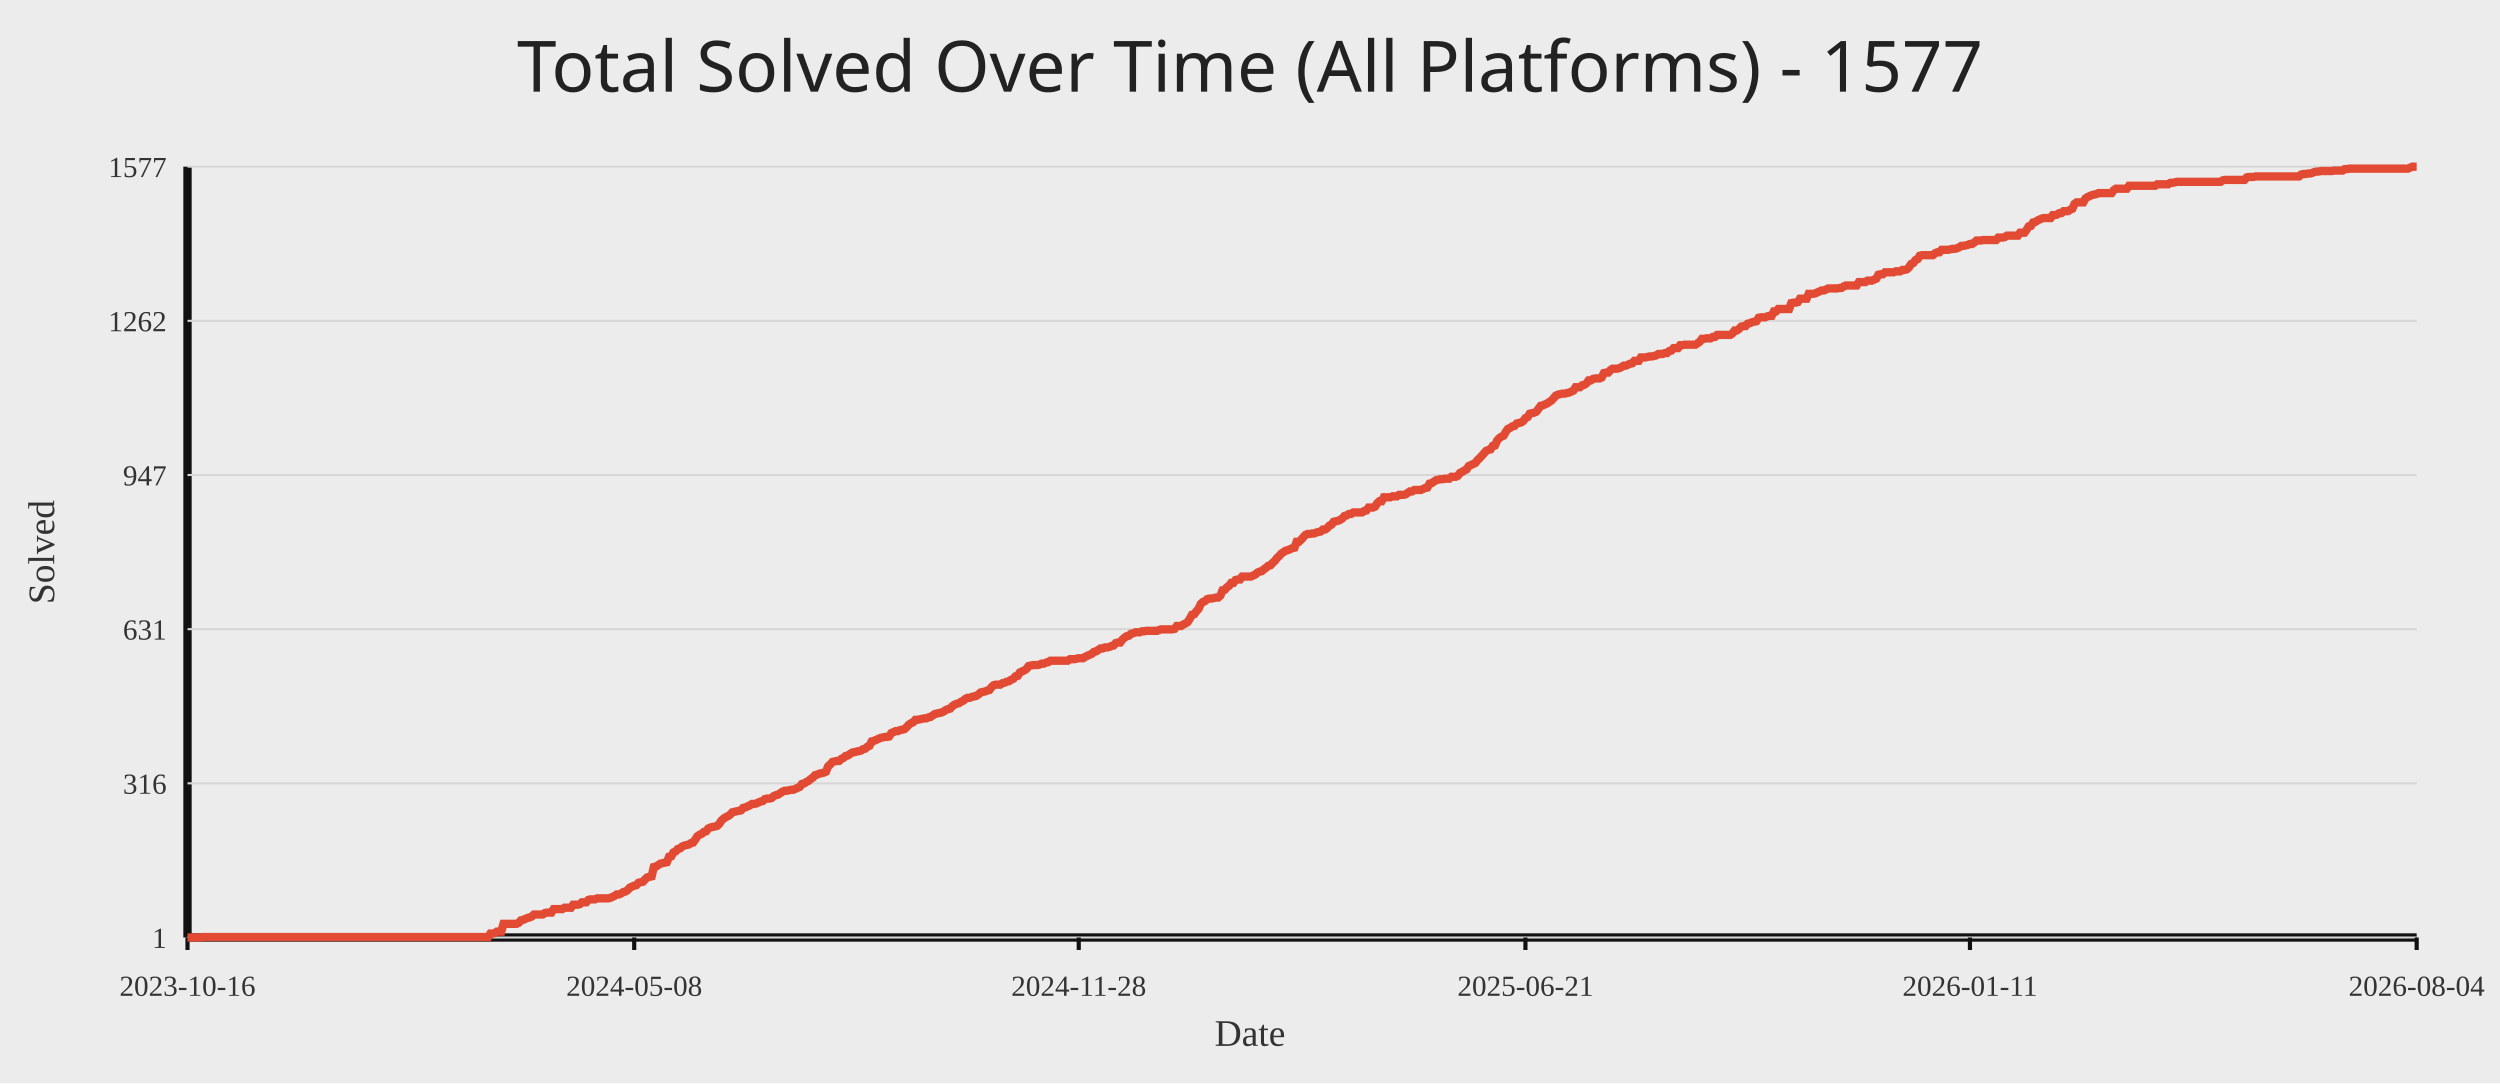
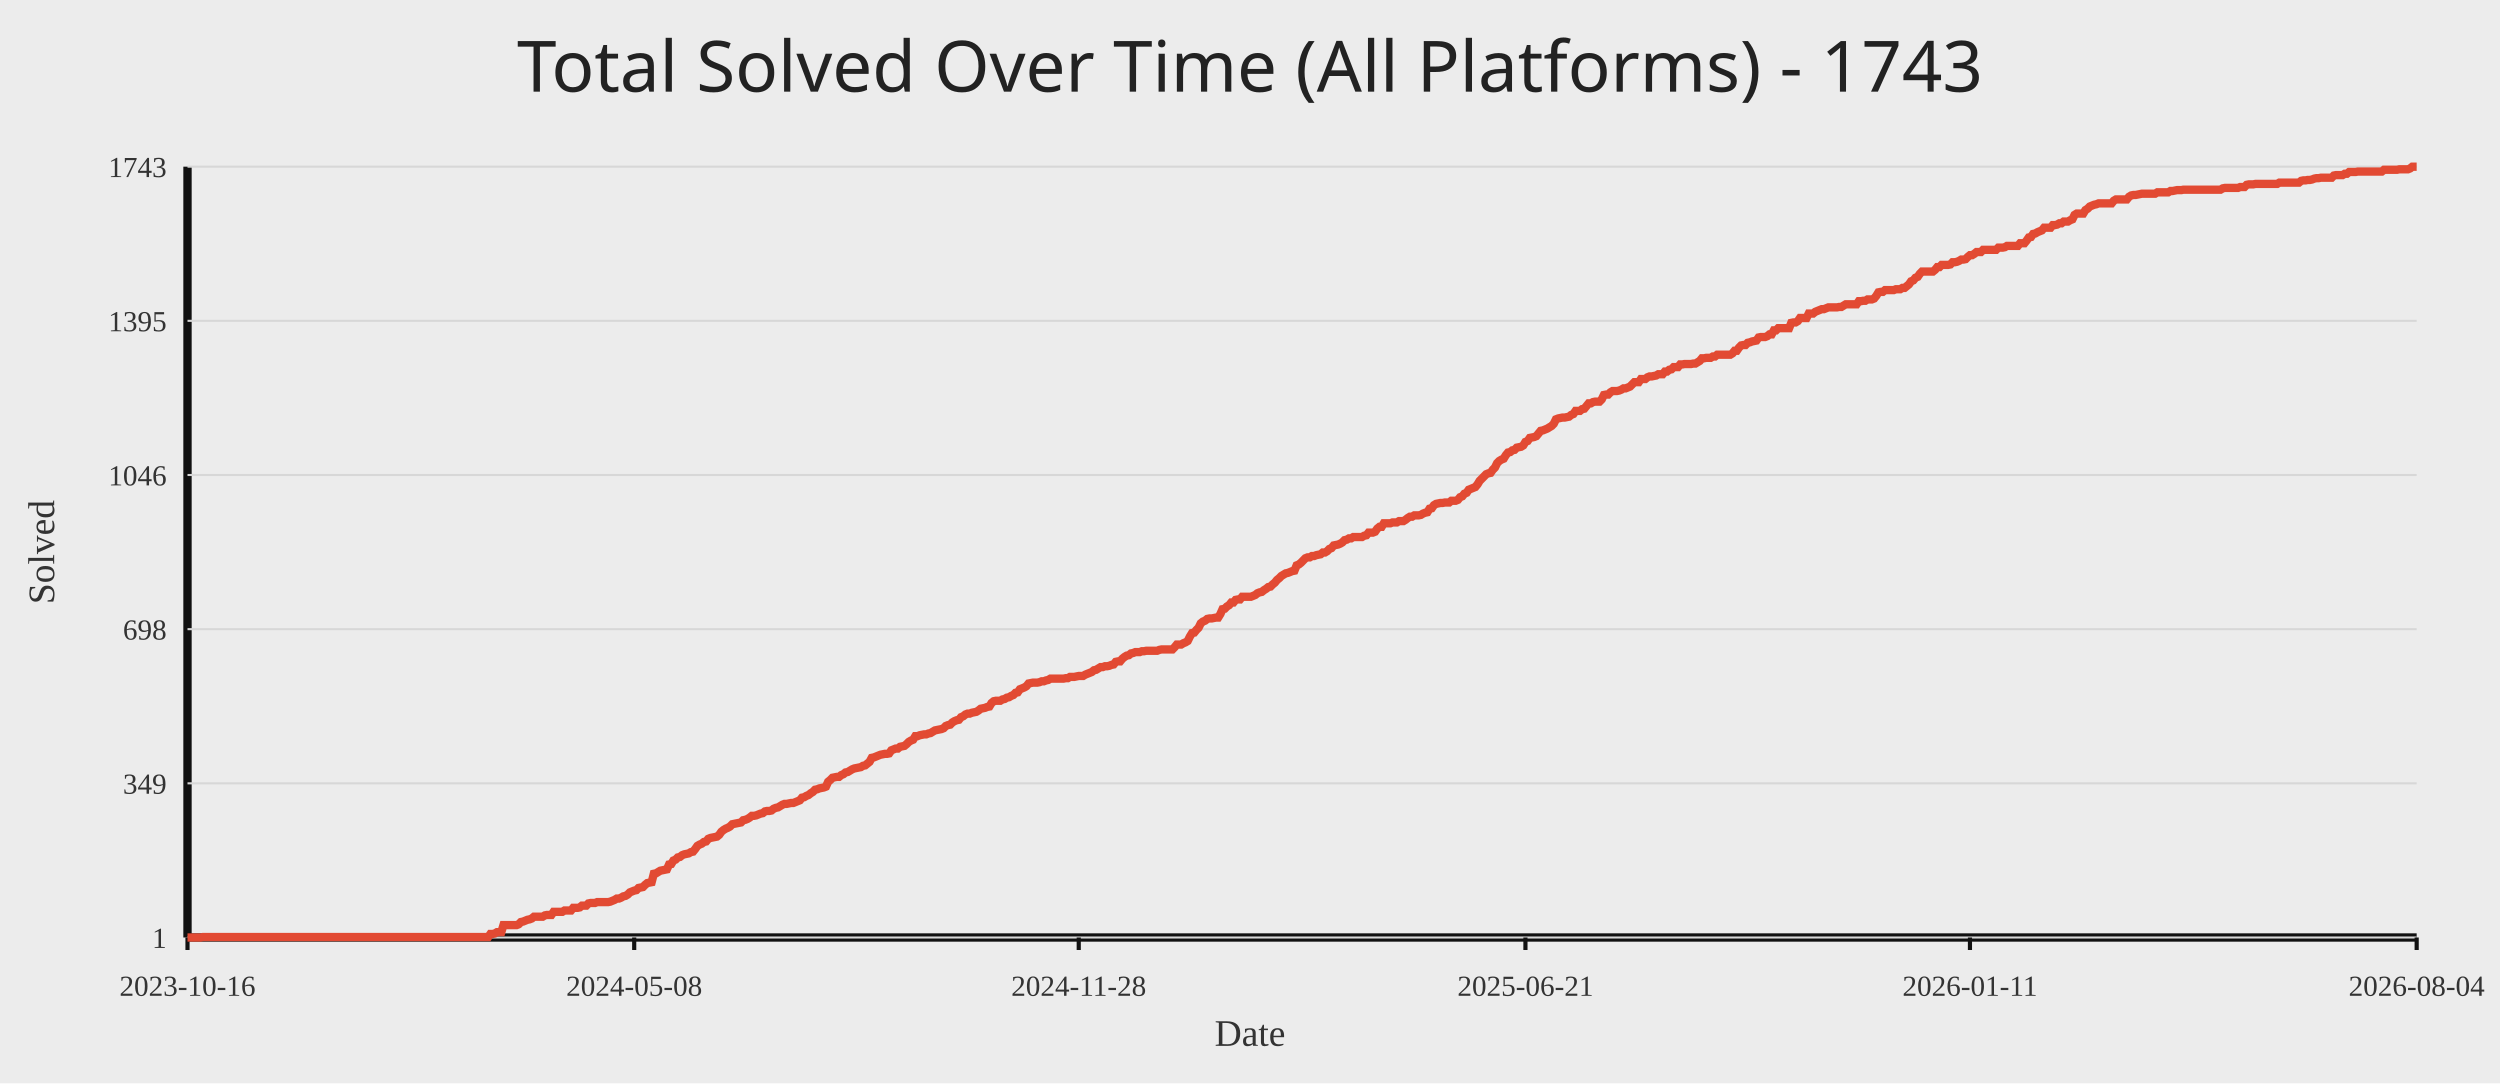
<svg xmlns="http://www.w3.org/2000/svg" width="1200" height="520">
  <rect width="100%" height="100%" fill="#ececec" />
-   <text x="50%" y="44" text-anchor="middle" fill="#222" font-size="34" font-family="Comic Sans MS, Segoe UI">Total Solved Over Time (All Platforms) - 1577</text>
+   <text x="50%" y="44" text-anchor="middle" fill="#222" font-size="34" font-family="Comic Sans MS, Segoe UI">Total Solved Over Time (All Platforms) - 1743</text>
  <line x1="90" y1="450" x2="1160" y2="450" stroke="#111" stroke-width="4" />
  <line x1="90" y1="80" x2="90" y2="450" stroke="#111" stroke-width="4" />
  <line x1="90" y1="450.00" x2="1160" y2="450.00" stroke="#d7d7d7" stroke-width="1" />
  <text x="80" y="455.00" text-anchor="end" fill="#333" font-size="14">1</text>
  <line x1="90" y1="376.00" x2="1160" y2="376.00" stroke="#d7d7d7" stroke-width="1" />
-   <text x="80" y="381.00" text-anchor="end" fill="#333" font-size="14">316</text>
+   <text x="80" y="381.00" text-anchor="end" fill="#333" font-size="14">349</text>
  <line x1="90" y1="302.00" x2="1160" y2="302.00" stroke="#d7d7d7" stroke-width="1" />
-   <text x="80" y="307.00" text-anchor="end" fill="#333" font-size="14">631</text>
+   <text x="80" y="307.00" text-anchor="end" fill="#333" font-size="14">698</text>
  <line x1="90" y1="228.00" x2="1160" y2="228.00" stroke="#d7d7d7" stroke-width="1" />
-   <text x="80" y="233.00" text-anchor="end" fill="#333" font-size="14">947</text>
+   <text x="80" y="233.00" text-anchor="end" fill="#333" font-size="14">1046</text>
  <line x1="90" y1="154.00" x2="1160" y2="154.00" stroke="#d7d7d7" stroke-width="1" />
-   <text x="80" y="159.00" text-anchor="end" fill="#333" font-size="14">1262</text>
+   <text x="80" y="159.00" text-anchor="end" fill="#333" font-size="14">1395</text>
  <line x1="90" y1="80.00" x2="1160" y2="80.00" stroke="#d7d7d7" stroke-width="1" />
-   <text x="80" y="85.00" text-anchor="end" fill="#333" font-size="14">1577</text>
+   <text x="80" y="85.00" text-anchor="end" fill="#333" font-size="14">1743</text>
  <line x1="90.00" y1="450" x2="90.00" y2="456" stroke="#111" stroke-width="2" />
  <text x="90.00" y="478" text-anchor="middle" fill="#333" font-size="14">2023-10-16</text>
  <line x1="304.42" y1="450" x2="304.42" y2="456" stroke="#111" stroke-width="2" />
  <text x="304.42" y="478" text-anchor="middle" fill="#333" font-size="14">2024-05-08</text>
  <line x1="517.79" y1="450" x2="517.79" y2="456" stroke="#111" stroke-width="2" />
  <text x="517.79" y="478" text-anchor="middle" fill="#333" font-size="14">2024-11-28</text>
  <line x1="732.21" y1="450" x2="732.21" y2="456" stroke="#111" stroke-width="2" />
  <text x="732.21" y="478" text-anchor="middle" fill="#333" font-size="14">2025-06-21</text>
  <line x1="945.58" y1="450" x2="945.58" y2="456" stroke="#111" stroke-width="2" />
  <text x="945.58" y="478" text-anchor="middle" fill="#333" font-size="14">2026-01-11</text>
  <line x1="1160.00" y1="450" x2="1160.00" y2="456" stroke="#111" stroke-width="2" />
  <text x="1160.00" y="478" text-anchor="middle" fill="#333" font-size="14">2026-08-04</text>
-   <polyline fill="none" stroke="#e24a33" stroke-width="4" points="90.00,450.00 91.05,450.00 92.09,450.00 93.14,450.00 94.18,450.00 95.23,450.00 96.28,450.00 97.32,449.77 98.37,449.77 99.41,449.77 100.46,449.77 101.51,449.77 102.55,449.77 103.60,449.77 104.64,449.77 105.69,449.77 106.74,449.77 107.78,449.77 108.83,449.77 109.87,449.77 110.92,449.77 111.96,449.77 113.01,449.77 114.06,449.77 115.10,449.77 116.15,449.77 117.19,449.77 118.24,449.77 119.29,449.77 120.33,449.77 121.38,449.77 122.42,449.77 123.47,449.77 124.52,449.77 125.56,449.77 126.61,449.77 127.65,449.77 128.70,449.77 129.75,449.77 130.79,449.77 131.84,449.77 132.88,449.77 133.93,449.77 134.98,449.77 136.02,449.77 137.07,449.77 138.11,449.77 139.16,449.77 140.21,449.77 141.25,449.77 142.30,449.77 143.34,449.77 144.39,449.77 145.43,449.77 146.48,449.77 147.53,449.77 148.57,449.77 149.62,449.77 150.66,449.77 151.71,449.77 152.76,449.77 153.80,449.77 154.85,449.77 155.89,449.77 156.94,449.77 157.99,449.77 159.03,449.77 160.08,449.77 161.12,449.77 162.17,449.77 163.22,449.77 164.26,449.77 165.31,449.77 166.35,449.77 167.40,449.77 168.45,449.77 169.49,449.77 170.54,449.77 171.58,449.77 172.63,449.77 173.68,449.77 174.72,449.77 175.77,449.77 176.81,449.77 177.86,449.77 178.91,449.77 179.95,449.77 181.00,449.77 182.04,449.77 183.09,449.77 184.13,449.77 185.18,449.77 186.23,449.77 187.27,449.77 188.32,449.77 189.36,449.77 190.41,449.77 191.46,449.77 192.50,449.77 193.55,449.77 194.59,449.77 195.64,449.77 196.69,449.77 197.73,449.77 198.78,449.77 199.82,449.77 200.87,449.77 201.92,449.77 202.96,449.77 204.01,449.77 205.05,449.77 206.10,449.77 207.15,449.77 208.19,449.77 209.24,449.77 210.28,449.77 211.33,449.77 212.38,449.77 213.42,449.77 214.47,449.77 215.51,449.77 216.56,449.77 217.61,449.77 218.65,449.77 219.70,449.77 220.74,449.77 221.79,449.77 222.83,449.77 223.88,449.77 224.93,449.77 225.97,449.77 227.02,449.77 228.06,449.77 229.11,449.77 230.16,449.77 231.20,449.77 232.25,449.77 233.29,449.77 234.34,449.77 235.39,448.12 236.43,448.12 237.48,447.89 238.52,447.18 239.57,447.18 240.62,447.18 241.66,443.43 242.71,443.43 243.75,443.43 244.80,443.43 245.85,443.43 246.89,443.43 247.94,443.43 248.98,442.96 250.03,441.78 251.08,441.55 252.12,441.08 253.17,440.61 254.21,440.37 255.26,439.90 256.30,438.97 257.35,438.97 258.40,438.97 259.44,438.97 260.49,438.97 261.53,438.26 262.58,438.03 263.63,438.03 264.67,438.03 265.72,436.38 266.76,436.38 267.81,436.38 268.86,436.38 269.90,436.38 270.95,435.68 271.99,435.68 273.04,435.68 274.09,435.68 275.13,434.27 276.18,434.27 277.22,434.27 278.27,434.04 279.32,433.10 280.36,433.10 281.41,433.10 282.45,431.92 283.50,431.69 284.55,431.69 285.59,431.69 286.64,431.22 287.68,431.22 288.73,431.22 289.78,431.22 290.82,431.22 291.87,431.22 292.91,430.98 293.96,430.51 295.00,430.04 296.05,429.34 297.10,429.34 298.14,428.87 299.19,428.17 300.23,427.93 301.28,427.23 302.33,426.05 303.37,425.58 304.42,425.11 305.46,424.88 306.51,423.71 307.56,423.47 308.60,423.24 309.65,422.06 310.69,421.12 311.74,420.89 312.79,420.65 313.83,416.19 314.88,415.96 315.92,415.25 316.97,414.55 318.02,414.31 319.06,414.08 320.11,413.85 321.15,411.26 322.20,411.03 323.25,409.15 324.29,408.68 325.34,407.51 326.38,407.27 327.43,406.33 328.48,405.86 329.52,405.63 330.57,405.39 331.61,404.69 332.66,404.45 333.70,403.05 334.75,401.40 335.80,400.70 336.84,400.23 337.89,399.29 338.93,399.05 339.98,397.65 341.03,397.18 342.07,396.94 343.12,396.71 344.16,396.47 345.21,395.53 346.26,393.89 347.30,392.95 348.35,392.25 349.39,391.78 350.44,391.07 351.49,389.90 352.53,389.66 353.58,389.43 354.62,389.19 355.67,388.96 356.72,387.79 357.76,387.55 358.81,387.08 359.85,386.61 360.90,385.91 361.95,385.91 362.99,385.67 364.04,385.20 365.08,384.73 366.13,384.50 367.17,383.56 368.22,383.32 369.27,383.32 370.31,383.09 371.36,382.15 372.40,381.68 373.45,381.45 374.50,380.74 375.54,380.04 376.59,379.57 377.63,379.57 378.68,379.33 379.73,379.10 380.77,379.10 381.82,378.63 382.86,378.16 383.91,377.69 384.96,376.28 386.00,376.05 387.05,375.34 388.09,374.87 389.14,373.93 390.19,373.23 391.23,372.06 392.28,371.82 393.32,371.35 394.37,371.12 395.42,370.88 396.46,370.41 397.51,367.83 398.55,366.89 399.60,365.72 400.65,365.48 401.69,365.25 402.74,365.25 403.78,364.31 404.83,363.84 405.87,362.90 406.92,362.66 407.97,361.96 409.01,361.26 410.06,361.02 411.10,360.79 412.15,360.55 413.20,360.32 414.24,359.61 415.29,359.38 416.33,358.44 417.38,357.97 418.43,355.86 419.47,355.62 420.52,355.15 421.56,354.68 422.61,354.21 423.66,353.98 424.70,353.74 425.75,353.74 426.79,353.51 427.84,351.87 428.89,351.40 429.93,350.93 430.98,350.93 432.02,350.46 433.07,350.22 434.12,349.99 435.16,349.05 436.21,347.87 437.25,347.17 438.30,346.70 439.35,345.53 440.39,345.53 441.44,345.29 442.48,345.06 443.53,344.82 444.57,344.82 445.62,344.35 446.67,344.12 447.71,343.41 448.76,342.71 449.80,342.47 450.85,342.24 451.90,342.01 452.94,341.54 453.99,340.83 455.03,340.36 456.08,340.13 457.13,338.95 458.17,338.25 459.22,337.78 460.26,337.54 461.31,336.84 462.36,336.37 463.40,335.43 464.45,334.96 465.49,334.96 466.54,334.49 467.59,334.26 468.63,334.02 469.68,333.32 470.72,332.38 471.77,332.14 472.82,331.91 473.86,331.44 474.91,331.21 475.95,329.80 477.00,328.86 478.04,328.62 479.09,328.62 480.14,328.62 481.18,327.92 482.23,327.68 483.27,327.21 484.32,326.98 485.37,326.28 486.41,325.81 487.46,324.63 488.50,324.40 489.55,322.75 490.60,322.28 491.64,321.81 492.69,321.11 493.73,319.70 494.78,319.47 495.83,319.23 496.87,319.23 497.92,319.23 498.96,319.00 500.01,318.53 501.06,318.53 502.10,318.06 503.15,317.82 504.19,317.12 505.24,317.12 506.29,317.12 507.33,317.12 508.38,317.12 509.42,317.12 510.47,317.12 511.52,317.12 512.56,317.12 513.61,316.41 514.65,316.41 515.70,316.41 516.74,316.18 517.79,315.95 518.84,315.95 519.88,315.95 520.93,315.24 521.97,314.77 523.02,314.30 524.07,313.83 525.11,312.89 526.16,312.66 527.20,311.95 528.25,311.25 529.30,311.25 530.34,310.78 531.39,310.78 532.43,310.55 533.48,310.08 534.53,309.84 535.57,308.67 536.62,308.43 537.66,308.43 538.71,307.02 539.76,306.09 540.80,305.38 541.85,305.15 542.89,304.21 543.94,303.97 544.99,303.50 546.03,303.50 547.08,303.50 548.12,303.03 549.17,303.03 550.22,302.80 551.26,302.80 552.31,302.80 553.35,302.80 554.40,302.80 555.44,302.80 556.49,302.33 557.54,302.09 558.58,302.09 559.63,302.09 560.67,302.09 561.72,302.09 562.77,302.09 563.81,301.86 564.86,300.45 565.90,300.45 566.95,300.45 568.00,299.75 569.04,299.28 570.09,298.57 571.13,296.93 572.18,295.05 573.23,294.82 574.27,293.41 575.32,292.23 576.36,289.89 577.41,288.95 578.46,288.48 579.50,287.54 580.55,287.30 581.59,287.30 582.64,287.07 583.69,286.83 584.73,286.83 585.78,285.89 586.82,283.31 587.87,283.08 588.91,281.90 589.96,281.20 591.01,279.79 592.05,279.79 593.10,278.38 594.14,278.15 595.19,278.15 596.24,276.74 597.28,276.74 598.33,276.74 599.37,276.74 600.42,276.74 601.47,276.27 602.51,275.80 603.56,274.86 604.60,274.39 605.65,274.16 606.70,273.22 607.74,272.51 608.79,271.57 609.83,271.34 610.88,270.16 611.93,269.23 612.97,267.82 614.02,266.88 615.06,265.70 616.11,265.00 617.16,264.30 618.20,264.06 619.25,263.59 620.29,263.12 621.34,262.89 622.39,260.07 623.43,260.07 624.48,259.13 625.52,257.96 626.57,256.78 627.61,256.31 628.66,256.31 629.71,256.08 630.75,256.08 631.80,255.61 632.84,255.37 633.89,255.14 634.94,254.20 635.98,254.20 637.03,253.50 638.07,252.32 639.12,251.85 640.17,250.44 641.21,250.21 642.26,249.97 643.30,249.51 644.35,248.80 645.40,247.63 646.44,247.39 647.49,246.69 648.53,246.69 649.58,245.98 650.63,245.98 651.67,245.98 652.72,245.98 653.76,245.98 654.81,245.28 655.86,245.04 656.90,243.64 657.95,243.64 658.99,243.64 660.04,243.17 661.09,241.52 662.13,240.58 663.18,240.58 664.22,238.71 665.27,238.71 666.31,238.71 667.36,238.71 668.41,238.24 669.45,238.24 670.50,238.24 671.54,237.53 672.59,237.53 673.64,237.53 674.68,237.30 675.73,236.59 676.77,235.89 677.82,235.89 678.87,235.18 679.91,235.18 680.96,235.18 682.00,235.18 683.05,234.71 684.10,234.24 685.14,234.01 686.19,232.13 687.23,231.90 688.28,231.19 689.33,230.49 690.37,230.25 691.42,230.02 692.46,230.02 693.51,229.78 694.56,229.78 695.60,229.78 696.65,228.85 697.69,228.85 698.74,228.85 699.78,228.38 700.83,226.97 701.88,226.50 702.92,225.79 703.97,225.32 705.01,223.68 706.06,223.21 707.11,222.74 708.15,222.27 709.20,220.86 710.24,219.92 711.29,218.75 712.34,217.58 713.38,216.40 714.43,215.93 715.47,215.70 716.52,214.05 717.57,213.82 718.61,211.47 719.66,210.30 720.70,209.59 721.75,209.12 722.80,207.25 723.84,205.84 724.89,205.37 725.93,204.66 726.98,204.43 728.03,203.26 729.07,203.02 730.12,202.79 731.16,202.08 732.21,200.67 733.26,200.20 734.30,198.56 735.35,198.32 736.39,198.09 737.44,197.62 738.48,196.21 739.53,194.80 740.58,194.57 741.62,194.10 742.67,193.63 743.71,192.93 744.76,192.22 745.81,191.05 746.85,189.87 747.90,189.40 748.94,189.17 749.99,188.93 751.04,188.93 752.08,188.70 753.13,188.46 754.17,187.99 755.22,187.53 756.27,185.88 757.31,185.88 758.36,185.88 759.40,184.94 760.45,184.71 761.50,184.00 762.54,182.60 763.59,182.60 764.63,181.89 765.68,181.66 766.73,181.66 767.77,181.66 768.82,181.19 769.86,179.07 770.91,178.84 771.96,178.84 773.00,177.66 774.05,176.96 775.09,176.96 776.14,176.96 777.18,176.73 778.23,176.26 779.28,175.55 780.32,175.55 781.37,175.08 782.41,174.61 783.46,174.38 784.51,173.20 785.55,173.20 786.60,173.20 787.64,171.56 788.69,171.56 789.74,171.56 790.78,171.33 791.83,171.09 792.87,171.09 793.92,170.86 794.97,170.62 796.01,169.92 797.06,169.92 798.10,169.92 799.15,169.45 800.20,169.45 801.24,168.51 802.29,168.27 803.33,167.10 804.38,167.10 805.43,167.10 806.47,165.69 807.52,165.69 808.56,165.46 809.61,165.46 810.65,165.46 811.70,165.46 812.75,165.46 813.79,165.46 814.84,164.75 815.88,164.05 816.93,162.64 817.98,162.64 819.02,162.40 820.07,162.40 821.11,162.40 822.16,161.70 823.21,161.70 824.25,160.76 825.30,160.76 826.34,160.76 827.39,160.76 828.44,160.76 829.48,160.76 830.53,160.76 831.57,160.06 832.62,158.65 833.67,158.65 834.71,157.94 835.76,156.77 836.80,156.54 837.85,156.54 838.90,155.36 839.94,155.13 840.99,154.66 842.03,154.42 843.08,154.19 844.13,152.54 845.17,152.31 846.22,152.31 847.26,152.31 848.31,151.84 849.35,151.61 850.40,151.61 851.45,149.49 852.49,149.49 853.54,148.32 854.58,148.32 855.63,148.32 856.68,148.32 857.72,148.32 858.77,148.32 859.81,145.50 860.86,145.27 861.91,145.27 862.95,145.03 864.00,143.39 865.04,143.39 866.09,143.39 867.14,143.39 868.18,141.04 869.23,141.04 870.27,141.04 871.32,140.81 872.37,140.34 873.41,139.87 874.46,139.40 875.50,139.40 876.55,138.93 877.60,138.46 878.64,138.46 879.69,138.46 880.73,138.46 881.78,138.46 882.83,138.22 883.87,138.22 884.92,137.52 885.96,137.05 887.01,137.05 888.05,137.05 889.10,137.05 890.15,137.05 891.19,137.05 892.24,135.41 893.28,135.41 894.33,135.41 895.38,135.41 896.42,134.70 897.47,134.70 898.51,134.70 899.56,134.23 900.61,133.76 901.65,131.88 902.70,131.65 903.74,131.65 904.79,130.71 905.84,130.71 906.88,130.71 907.93,130.71 908.97,130.71 910.02,130.24 911.07,130.24 912.11,130.24 913.16,129.54 914.20,129.54 915.25,129.30 916.30,128.36 917.34,126.72 918.39,126.25 919.43,124.84 920.48,124.37 921.52,122.73 922.57,122.49 923.62,122.49 924.66,122.49 925.71,122.49 926.75,122.49 927.80,122.49 928.85,121.55 929.89,121.09 930.94,121.09 931.98,119.91 933.03,119.91 934.08,119.91 935.12,119.91 936.17,119.68 937.21,119.44 938.26,119.44 939.31,119.21 940.35,118.74 941.40,118.03 942.44,118.03 943.49,117.80 944.54,117.56 945.58,117.09 946.63,117.09 947.67,116.39 948.72,115.45 949.77,115.45 950.81,115.45 951.86,115.22 952.90,115.22 953.95,115.22 955.00,115.22 956.04,115.22 957.09,115.22 958.13,115.22 959.18,114.04 960.22,114.04 961.27,114.04 962.32,113.81 963.36,113.10 964.41,113.10 965.45,113.10 966.50,113.10 967.55,113.10 968.59,113.10 969.64,111.69 970.68,111.69 971.73,111.69 972.78,110.29 973.82,108.64 974.87,108.41 975.91,106.76 976.96,106.53 978.01,105.82 979.05,105.36 980.10,104.89 981.14,104.65 982.19,104.65 983.24,104.65 984.28,104.65 985.33,103.24 986.37,103.24 987.42,103.01 988.47,102.30 989.51,102.30 990.56,101.36 991.60,101.36 992.65,101.36 993.70,100.66 994.74,100.19 995.79,97.84 996.83,97.14 997.88,97.14 998.92,97.14 999.97,97.14 1001.02,95.26 1002.06,94.56 1003.11,94.09 1004.15,93.62 1005.20,93.38 1006.25,93.15 1007.29,92.68 1008.34,92.68 1009.38,92.68 1010.43,92.68 1011.48,92.68 1012.52,92.68 1013.57,92.68 1014.61,91.27 1015.66,90.56 1016.71,90.56 1017.75,90.56 1018.80,90.56 1019.84,90.56 1020.89,90.56 1021.94,89.16 1022.98,89.16 1024.03,89.16 1025.07,89.16 1026.12,89.16 1027.17,89.16 1028.21,89.16 1029.26,89.16 1030.30,89.16 1031.35,89.16 1032.39,89.16 1033.44,89.16 1034.49,89.16 1035.53,88.45 1036.58,88.45 1037.62,88.45 1038.67,88.45 1039.72,88.45 1040.76,88.45 1041.81,87.75 1042.85,87.75 1043.90,87.51 1044.95,87.28 1045.99,87.28 1047.04,87.28 1048.08,87.28 1049.13,87.28 1050.18,87.28 1051.22,87.28 1052.27,87.28 1053.31,87.28 1054.36,87.28 1055.41,87.28 1056.45,87.28 1057.50,87.28 1058.54,87.28 1059.59,87.28 1060.64,87.28 1061.68,87.28 1062.73,87.28 1063.77,87.28 1064.82,87.28 1065.87,87.28 1066.91,86.57 1067.96,86.34 1069.00,86.34 1070.05,86.34 1071.09,86.34 1072.14,86.34 1073.19,86.34 1074.23,86.34 1075.28,86.34 1076.32,86.34 1077.37,86.34 1078.42,85.16 1079.46,84.93 1080.51,84.93 1081.55,84.93 1082.60,84.70 1083.65,84.70 1084.69,84.70 1085.74,84.70 1086.78,84.70 1087.83,84.70 1088.88,84.70 1089.92,84.70 1090.97,84.70 1092.01,84.70 1093.06,84.70 1094.11,84.70 1095.15,84.70 1096.20,84.70 1097.24,84.70 1098.29,84.70 1099.34,84.70 1100.38,84.70 1101.43,84.70 1102.47,84.70 1103.52,84.70 1104.57,83.76 1105.61,83.52 1106.66,83.52 1107.70,83.29 1108.75,83.29 1109.79,83.05 1110.84,82.58 1111.89,82.35 1112.93,82.35 1113.98,82.11 1115.02,82.11 1116.07,82.11 1117.12,82.11 1118.16,82.11 1119.21,82.11 1120.25,81.88 1121.30,81.88 1122.35,81.88 1123.39,81.88 1124.44,81.88 1125.48,81.17 1126.53,81.17 1127.58,80.94 1128.62,80.94 1129.67,80.94 1130.71,80.94 1131.76,80.94 1132.81,80.94 1133.85,80.94 1134.90,80.94 1135.94,80.94 1136.99,80.94 1138.04,80.94 1139.08,80.94 1140.13,80.94 1141.17,80.94 1142.22,80.94 1143.26,80.94 1144.31,80.94 1145.36,80.94 1146.40,80.94 1147.45,80.94 1148.49,80.94 1149.54,80.94 1150.59,80.94 1151.63,80.94 1152.68,80.94 1153.72,80.94 1154.77,80.94 1155.82,80.94 1156.86,80.47 1157.91,80.00 1158.95,80.00 1160.00,80.00" />
+   <polyline fill="none" stroke="#e24a33" stroke-width="4" points="90.00,450.00 91.05,450.00 92.09,450.00 93.14,450.00 94.18,450.00 95.23,450.00 96.28,450.00 97.32,449.79 98.37,449.79 99.41,449.79 100.46,449.79 101.51,449.79 102.55,449.79 103.60,449.79 104.64,449.79 105.69,449.79 106.74,449.79 107.78,449.79 108.83,449.79 109.87,449.79 110.92,449.79 111.96,449.79 113.01,449.79 114.06,449.79 115.10,449.79 116.15,449.79 117.19,449.79 118.24,449.79 119.29,449.79 120.33,449.79 121.38,449.79 122.42,449.79 123.47,449.79 124.52,449.79 125.56,449.79 126.61,449.79 127.65,449.79 128.70,449.79 129.75,449.79 130.79,449.79 131.84,449.79 132.88,449.79 133.93,449.79 134.98,449.79 136.02,449.79 137.07,449.79 138.11,449.79 139.16,449.79 140.21,449.79 141.25,449.79 142.30,449.79 143.34,449.79 144.39,449.79 145.43,449.79 146.48,449.79 147.53,449.79 148.57,449.79 149.62,449.79 150.66,449.79 151.71,449.79 152.76,449.79 153.80,449.79 154.85,449.79 155.89,449.79 156.94,449.79 157.99,449.79 159.03,449.79 160.08,449.79 161.12,449.79 162.17,449.79 163.22,449.79 164.26,449.79 165.31,449.79 166.35,449.79 167.40,449.79 168.45,449.79 169.49,449.79 170.54,449.79 171.58,449.79 172.63,449.79 173.68,449.79 174.72,449.79 175.77,449.79 176.81,449.79 177.86,449.79 178.91,449.79 179.95,449.79 181.00,449.79 182.04,449.79 183.09,449.79 184.13,449.79 185.18,449.79 186.23,449.79 187.27,449.79 188.32,449.79 189.36,449.79 190.41,449.79 191.46,449.79 192.50,449.79 193.55,449.79 194.59,449.79 195.64,449.79 196.69,449.79 197.73,449.79 198.78,449.79 199.82,449.79 200.87,449.79 201.92,449.79 202.96,449.79 204.01,449.79 205.05,449.79 206.10,449.79 207.15,449.79 208.19,449.79 209.24,449.79 210.28,449.79 211.33,449.79 212.38,449.79 213.42,449.79 214.47,449.79 215.51,449.79 216.56,449.79 217.61,449.79 218.65,449.79 219.70,449.79 220.74,449.79 221.79,449.79 222.83,449.79 223.88,449.79 224.93,449.79 225.97,449.79 227.02,449.79 228.06,449.79 229.11,449.79 230.16,449.79 231.20,449.79 232.25,449.79 233.29,449.79 234.34,449.79 235.39,448.30 236.43,448.30 237.48,448.09 238.52,447.45 239.57,447.45 240.62,447.45 241.66,444.05 242.71,444.05 243.75,444.05 244.80,444.05 245.85,444.05 246.89,444.05 247.94,444.05 248.98,443.63 250.03,442.57 251.08,442.35 252.12,441.93 253.17,441.50 254.21,441.29 255.26,440.87 256.30,440.02 257.35,440.02 258.40,440.02 259.44,440.02 260.49,440.02 261.53,439.38 262.58,439.17 263.63,439.17 264.67,439.17 265.72,437.68 266.76,437.68 267.81,437.68 268.86,437.68 269.90,437.68 270.95,437.04 271.99,437.04 273.04,437.04 274.09,437.04 275.13,435.77 276.18,435.77 277.22,435.77 278.27,435.56 279.32,434.71 280.36,434.71 281.41,434.71 282.45,433.65 283.50,433.43 284.55,433.43 285.59,433.43 286.64,433.01 287.68,433.01 288.73,433.01 289.78,433.01 290.82,433.01 291.87,433.01 292.91,432.80 293.96,432.37 295.00,431.95 296.05,431.31 297.10,431.31 298.14,430.88 299.19,430.25 300.23,430.03 301.28,429.40 302.33,428.34 303.37,427.91 304.42,427.49 305.46,427.27 306.51,426.21 307.56,426.00 308.60,425.79 309.65,424.72 310.69,423.87 311.74,423.66 312.79,423.45 313.83,419.41 314.88,419.20 315.92,418.56 316.97,417.93 318.02,417.72 319.06,417.50 320.11,417.29 321.15,414.95 322.20,414.74 323.25,413.04 324.29,412.62 325.34,411.56 326.38,411.34 327.43,410.49 328.48,410.07 329.52,409.86 330.57,409.64 331.61,409.01 332.66,408.79 333.70,407.52 334.75,406.03 335.80,405.40 336.84,404.97 337.89,404.12 338.93,403.91 339.98,402.63 341.03,402.21 342.07,402.00 343.12,401.79 344.16,401.57 345.21,400.72 346.26,399.24 347.30,398.39 348.35,397.75 349.39,397.32 350.44,396.69 351.49,395.63 352.53,395.41 353.58,395.20 354.62,394.99 355.67,394.78 356.72,393.71 357.76,393.50 358.81,393.08 359.85,392.44 360.90,391.59 361.95,391.59 362.99,391.38 364.04,390.95 365.08,390.53 366.13,390.32 367.17,389.47 368.22,389.25 369.27,389.25 370.31,389.04 371.36,388.19 372.40,387.77 373.45,387.55 374.50,386.92 375.54,386.28 376.59,385.86 377.63,385.86 378.68,385.64 379.73,385.43 380.77,385.43 381.82,385.01 382.86,384.58 383.91,384.16 384.96,382.88 386.00,382.67 387.05,382.03 388.09,381.61 389.14,380.76 390.19,380.12 391.23,379.06 392.28,378.85 393.32,378.42 394.37,378.21 395.42,378.00 396.46,377.57 397.51,375.24 398.55,374.39 399.60,373.32 400.65,373.11 401.69,372.90 402.74,372.90 403.78,372.05 404.83,371.62 405.87,370.77 406.92,370.56 407.97,369.93 409.01,369.29 410.06,368.86 411.10,368.65 412.15,368.44 413.20,368.23 414.24,367.59 415.29,367.38 416.33,366.53 417.38,365.68 418.43,363.77 419.47,363.55 420.52,363.13 421.56,362.70 422.61,362.28 423.66,362.07 424.70,361.85 425.75,361.85 426.79,361.64 427.84,360.15 428.89,359.73 429.93,359.31 430.98,359.31 432.02,358.46 433.07,358.24 434.12,358.03 435.16,357.18 436.21,356.12 437.25,355.48 438.30,355.06 439.35,353.36 440.39,353.36 441.44,352.93 442.48,352.72 443.53,352.51 444.57,352.51 445.62,352.08 446.67,351.87 447.71,351.23 448.76,350.60 449.80,350.38 450.85,350.17 451.90,349.96 452.94,349.54 453.99,348.47 455.03,348.05 456.08,347.84 457.13,346.77 458.17,346.14 459.22,345.71 460.26,345.50 461.31,344.23 462.36,343.80 463.40,342.95 464.45,342.53 465.49,342.53 466.54,342.10 467.59,341.89 468.63,341.68 469.68,341.04 470.72,340.19 471.77,339.98 472.82,339.76 473.86,339.34 474.91,339.13 475.95,337.43 477.00,336.58 478.04,336.37 479.09,336.37 480.14,336.37 481.18,335.73 482.23,335.52 483.27,334.88 484.32,334.67 485.37,334.03 486.41,333.61 487.46,332.54 488.50,332.33 489.55,330.84 490.60,330.42 491.64,329.99 492.69,329.36 493.73,328.08 494.78,327.87 495.83,327.66 496.87,327.66 497.92,327.66 498.96,327.45 500.01,327.02 501.06,327.02 502.10,326.60 503.15,326.38 504.19,325.75 505.24,325.75 506.29,325.75 507.33,325.75 508.38,325.75 509.42,325.75 510.47,325.75 511.52,325.53 512.56,325.53 513.61,324.90 514.65,324.90 515.70,324.90 516.74,324.68 517.79,324.47 518.84,324.47 519.88,324.47 520.93,323.83 521.97,323.41 523.02,322.99 524.07,322.56 525.11,321.71 526.16,321.50 527.20,320.86 528.25,320.22 529.30,320.22 530.34,319.80 531.39,319.80 532.43,319.59 533.48,319.16 534.53,318.95 535.57,317.68 536.62,317.46 537.66,317.46 538.71,316.19 539.76,315.34 540.80,314.70 541.85,314.49 542.89,313.64 543.94,313.43 544.99,313.00 546.03,313.00 547.08,313.00 548.12,312.58 549.17,312.58 550.22,312.37 551.26,312.37 552.31,312.37 553.35,312.37 554.40,312.37 555.44,312.37 556.49,311.94 557.54,311.73 558.58,311.73 559.63,311.73 560.67,311.73 561.72,311.73 562.77,311.73 563.81,310.67 564.86,309.39 565.90,309.39 566.95,309.39 568.00,308.75 569.04,308.33 570.09,307.69 571.13,305.57 572.18,303.87 573.23,303.66 574.27,302.38 575.32,301.32 576.36,299.20 577.41,298.35 578.46,297.92 579.50,297.07 580.55,296.86 581.59,296.86 582.64,296.65 583.69,296.44 584.73,296.44 585.78,294.74 586.82,292.40 587.87,292.19 588.91,291.13 589.96,290.49 591.01,289.21 592.05,289.21 593.10,287.94 594.14,287.73 595.19,287.73 596.24,286.45 597.28,286.45 598.33,286.45 599.37,286.45 600.42,286.45 601.47,286.03 602.51,285.60 603.56,284.75 604.60,284.33 605.65,284.12 606.70,283.27 607.74,282.63 608.79,281.78 609.83,281.57 610.88,280.51 611.93,279.66 612.97,278.38 614.02,277.53 615.06,276.47 616.11,275.83 617.16,275.20 618.20,274.98 619.25,274.56 620.29,274.13 621.34,273.92 622.39,271.37 623.43,270.95 624.48,270.10 625.52,269.04 626.57,267.97 627.61,267.55 628.66,267.55 629.71,266.91 630.75,266.91 631.80,266.49 632.84,266.27 633.89,266.06 634.94,265.21 635.98,265.21 637.03,264.58 638.07,263.51 639.12,263.09 640.17,261.81 641.21,261.60 642.26,261.39 643.30,260.96 644.35,260.33 645.40,259.27 646.44,259.05 647.49,258.42 648.53,258.42 649.58,257.78 650.63,257.78 651.67,257.78 652.72,257.78 653.76,257.78 654.81,257.14 655.86,256.93 656.90,255.65 657.95,255.65 658.99,255.65 660.04,255.23 661.09,253.74 662.13,252.89 663.18,252.89 664.22,251.19 665.27,251.19 666.31,251.19 667.36,251.19 668.41,250.77 669.45,250.77 670.50,250.77 671.54,250.13 672.59,250.13 673.64,250.13 674.68,249.49 675.73,248.65 676.77,248.01 677.82,248.01 678.87,247.37 679.91,247.37 680.96,247.37 682.00,247.16 683.05,246.52 684.10,246.10 685.14,245.88 686.19,244.18 687.23,243.97 688.28,242.49 689.33,241.85 690.37,241.64 691.42,241.42 692.46,241.42 693.51,241.21 694.56,241.21 695.60,241.21 696.65,240.36 697.69,240.36 698.74,240.36 699.78,239.94 700.83,238.66 701.88,238.24 702.92,236.96 703.97,236.54 705.01,235.05 706.06,234.63 707.11,234.20 708.15,233.78 709.20,232.50 710.24,230.80 711.29,229.74 712.34,228.68 713.38,227.62 714.43,227.19 715.47,226.98 716.52,225.49 717.57,224.43 718.61,222.31 719.66,221.25 720.70,220.61 721.75,220.18 722.80,218.48 723.84,217.21 724.89,217.00 725.93,216.15 726.98,215.94 728.03,214.87 729.07,214.66 730.12,214.45 731.16,213.81 732.21,212.11 733.26,211.69 734.30,210.20 735.35,209.99 736.39,209.78 737.44,209.35 738.48,208.08 739.53,206.80 740.58,206.59 741.62,206.17 742.67,205.74 743.71,205.10 744.76,204.47 745.81,203.40 746.85,201.28 747.90,200.86 748.94,200.64 749.99,200.43 751.04,200.43 752.08,200.22 753.13,200.01 754.17,199.16 755.22,198.73 756.27,197.24 757.31,197.24 758.36,197.24 759.40,196.39 760.45,196.18 761.50,194.91 762.54,193.63 763.59,193.63 764.63,193.00 765.68,192.78 766.73,192.78 767.77,192.78 768.82,191.72 769.86,189.60 770.91,189.39 771.96,189.39 773.00,188.32 774.05,187.69 775.09,187.69 776.14,187.69 777.18,187.47 778.23,187.05 779.28,186.41 780.32,186.41 781.37,185.99 782.41,185.56 783.46,184.50 784.51,183.44 785.55,183.44 786.60,183.44 787.64,181.95 788.69,181.95 789.74,181.95 790.78,181.10 791.83,180.68 792.87,180.68 793.92,180.46 794.97,180.25 796.01,179.62 797.06,179.62 798.10,179.62 799.15,178.34 800.20,178.34 801.24,177.49 802.29,177.28 803.33,176.22 804.38,176.22 805.43,176.22 806.47,174.94 807.52,174.94 808.56,174.73 809.61,174.73 810.65,174.73 811.70,174.73 812.75,174.52 813.79,174.52 814.84,173.88 815.88,173.24 816.93,171.97 817.98,171.97 819.02,171.76 820.07,171.76 821.11,171.76 822.16,171.12 823.21,171.12 824.25,170.27 825.30,170.27 826.34,170.27 827.39,170.27 828.44,170.27 829.48,170.27 830.53,170.27 831.57,169.63 832.62,168.36 833.67,168.36 834.71,166.87 835.76,165.81 836.80,165.60 837.85,165.60 838.90,164.54 839.94,164.32 840.99,163.90 842.03,163.69 843.08,163.47 844.13,161.99 845.17,161.77 846.22,161.77 847.26,161.77 848.31,161.35 849.35,160.50 850.40,160.50 851.45,158.59 852.49,158.59 853.54,157.53 854.58,157.53 855.63,157.53 856.68,157.53 857.72,157.53 858.77,157.53 859.81,154.98 860.86,154.76 861.91,154.76 862.95,154.13 864.00,152.64 865.04,152.64 866.09,152.64 867.14,152.64 868.18,150.52 869.23,150.52 870.27,150.52 871.32,149.67 872.37,149.24 873.41,148.82 874.46,148.39 875.50,148.39 876.55,147.97 877.60,147.54 878.64,147.54 879.69,147.54 880.73,147.54 881.78,147.54 882.83,147.33 883.87,147.33 884.92,146.69 885.96,146.06 887.01,146.06 888.05,146.06 889.10,146.06 890.15,146.06 891.19,146.06 892.24,144.57 893.28,144.57 894.33,144.36 895.38,144.36 896.42,143.72 897.47,143.72 898.51,143.72 899.56,143.30 900.61,142.02 901.65,140.32 902.70,140.11 903.74,140.11 904.79,139.26 905.84,139.26 906.88,139.26 907.93,139.26 908.97,139.26 910.02,138.83 911.07,138.83 912.11,138.83 913.16,138.20 914.20,138.20 915.25,137.35 916.30,136.50 917.34,135.01 918.39,134.59 919.43,133.31 920.48,132.89 921.52,131.40 922.57,130.34 923.62,130.34 924.66,130.34 925.71,130.34 926.75,130.34 927.80,130.34 928.85,129.49 929.89,128.21 930.94,128.21 931.98,127.15 933.03,127.15 934.08,127.15 935.12,127.15 936.17,126.94 937.21,125.88 938.26,125.88 939.31,125.67 940.35,125.24 941.40,124.60 942.44,124.60 943.49,124.39 944.54,123.33 945.58,122.48 946.63,122.48 947.67,121.84 948.72,120.99 949.77,120.99 950.81,120.99 951.86,119.93 952.90,119.93 953.95,119.93 955.00,119.93 956.04,119.93 957.09,119.93 958.13,119.93 959.18,118.87 960.22,118.87 961.27,118.87 962.32,118.66 963.36,118.02 964.41,118.02 965.45,118.02 966.50,118.02 967.55,118.02 968.59,118.02 969.64,116.75 970.68,116.75 971.73,116.75 972.78,115.47 973.82,113.98 974.87,113.77 975.91,112.28 976.96,112.07 978.01,111.44 979.05,111.01 980.10,110.59 981.14,109.31 982.19,109.31 983.24,109.31 984.28,109.31 985.33,108.04 986.37,108.04 987.42,107.82 988.47,107.19 989.51,107.19 990.56,106.34 991.60,106.34 992.65,106.34 993.70,105.70 994.74,105.28 995.79,103.15 996.83,102.51 997.88,102.51 998.92,102.51 999.97,102.51 1001.02,100.82 1002.06,100.18 1003.11,99.12 1004.15,98.69 1005.20,98.27 1006.25,98.05 1007.29,97.63 1008.34,97.63 1009.38,97.63 1010.43,97.63 1011.48,97.63 1012.52,97.63 1013.57,97.63 1014.61,96.35 1015.66,95.72 1016.71,95.72 1017.75,95.72 1018.80,95.72 1019.84,95.72 1020.89,95.72 1021.94,94.44 1022.98,93.81 1024.03,93.59 1025.07,93.59 1026.12,93.38 1027.17,93.17 1028.21,92.96 1029.26,92.96 1030.30,92.96 1031.35,92.96 1032.39,92.96 1033.44,92.96 1034.49,92.96 1035.53,92.32 1036.58,92.32 1037.62,92.32 1038.67,92.32 1039.72,92.32 1040.76,92.32 1041.81,91.68 1042.85,91.68 1043.90,91.47 1044.95,91.26 1045.99,91.26 1047.04,91.26 1048.08,91.04 1049.13,91.04 1050.18,91.04 1051.22,91.04 1052.27,91.04 1053.31,91.04 1054.36,91.04 1055.41,91.04 1056.45,91.04 1057.50,91.04 1058.54,91.04 1059.59,91.04 1060.64,91.04 1061.68,91.04 1062.73,91.04 1063.77,91.04 1064.82,91.04 1065.87,91.04 1066.91,90.41 1067.96,90.20 1069.00,90.20 1070.05,90.20 1071.09,90.20 1072.14,90.20 1073.19,90.20 1074.23,90.20 1075.28,89.77 1076.32,89.77 1077.37,89.77 1078.42,88.71 1079.46,88.50 1080.51,88.50 1081.55,88.50 1082.60,88.28 1083.65,88.28 1084.69,88.28 1085.74,88.28 1086.78,88.28 1087.83,88.28 1088.88,88.28 1089.92,88.28 1090.97,88.28 1092.01,88.28 1093.06,88.28 1094.11,87.65 1095.15,87.65 1096.20,87.65 1097.24,87.65 1098.29,87.65 1099.34,87.65 1100.38,87.65 1101.43,87.65 1102.47,87.65 1103.52,87.65 1104.57,86.80 1105.61,86.58 1106.66,86.58 1107.70,86.37 1108.75,86.37 1109.79,86.16 1110.84,85.73 1111.89,85.52 1112.93,85.52 1113.98,85.31 1115.02,85.31 1116.07,85.31 1117.12,85.31 1118.16,85.31 1119.21,85.31 1120.25,84.25 1121.30,84.04 1122.35,84.04 1123.39,84.04 1124.44,84.04 1125.48,83.40 1126.53,83.40 1127.58,82.55 1128.62,82.55 1129.67,82.55 1130.71,82.55 1131.76,82.34 1132.81,82.34 1133.85,82.34 1134.90,82.34 1135.94,82.34 1136.99,82.34 1138.04,82.34 1139.08,82.34 1140.13,82.34 1141.17,82.34 1142.22,82.34 1143.26,82.34 1144.31,81.49 1145.36,81.49 1146.40,81.49 1147.45,81.49 1148.49,81.49 1149.54,81.49 1150.59,81.49 1151.63,81.27 1152.68,81.27 1153.72,81.27 1154.77,81.27 1155.82,81.27 1156.86,80.85 1157.91,80.00 1158.95,80.00 1160.00,80.00" />
  <text x="50%" y="502" text-anchor="middle" fill="#333" font-size="18">Date</text>
  <text x="26" y="265.00" transform="rotate(-90 26 265.00)" text-anchor="middle" fill="#333" font-size="18">Solved</text>
</svg>
